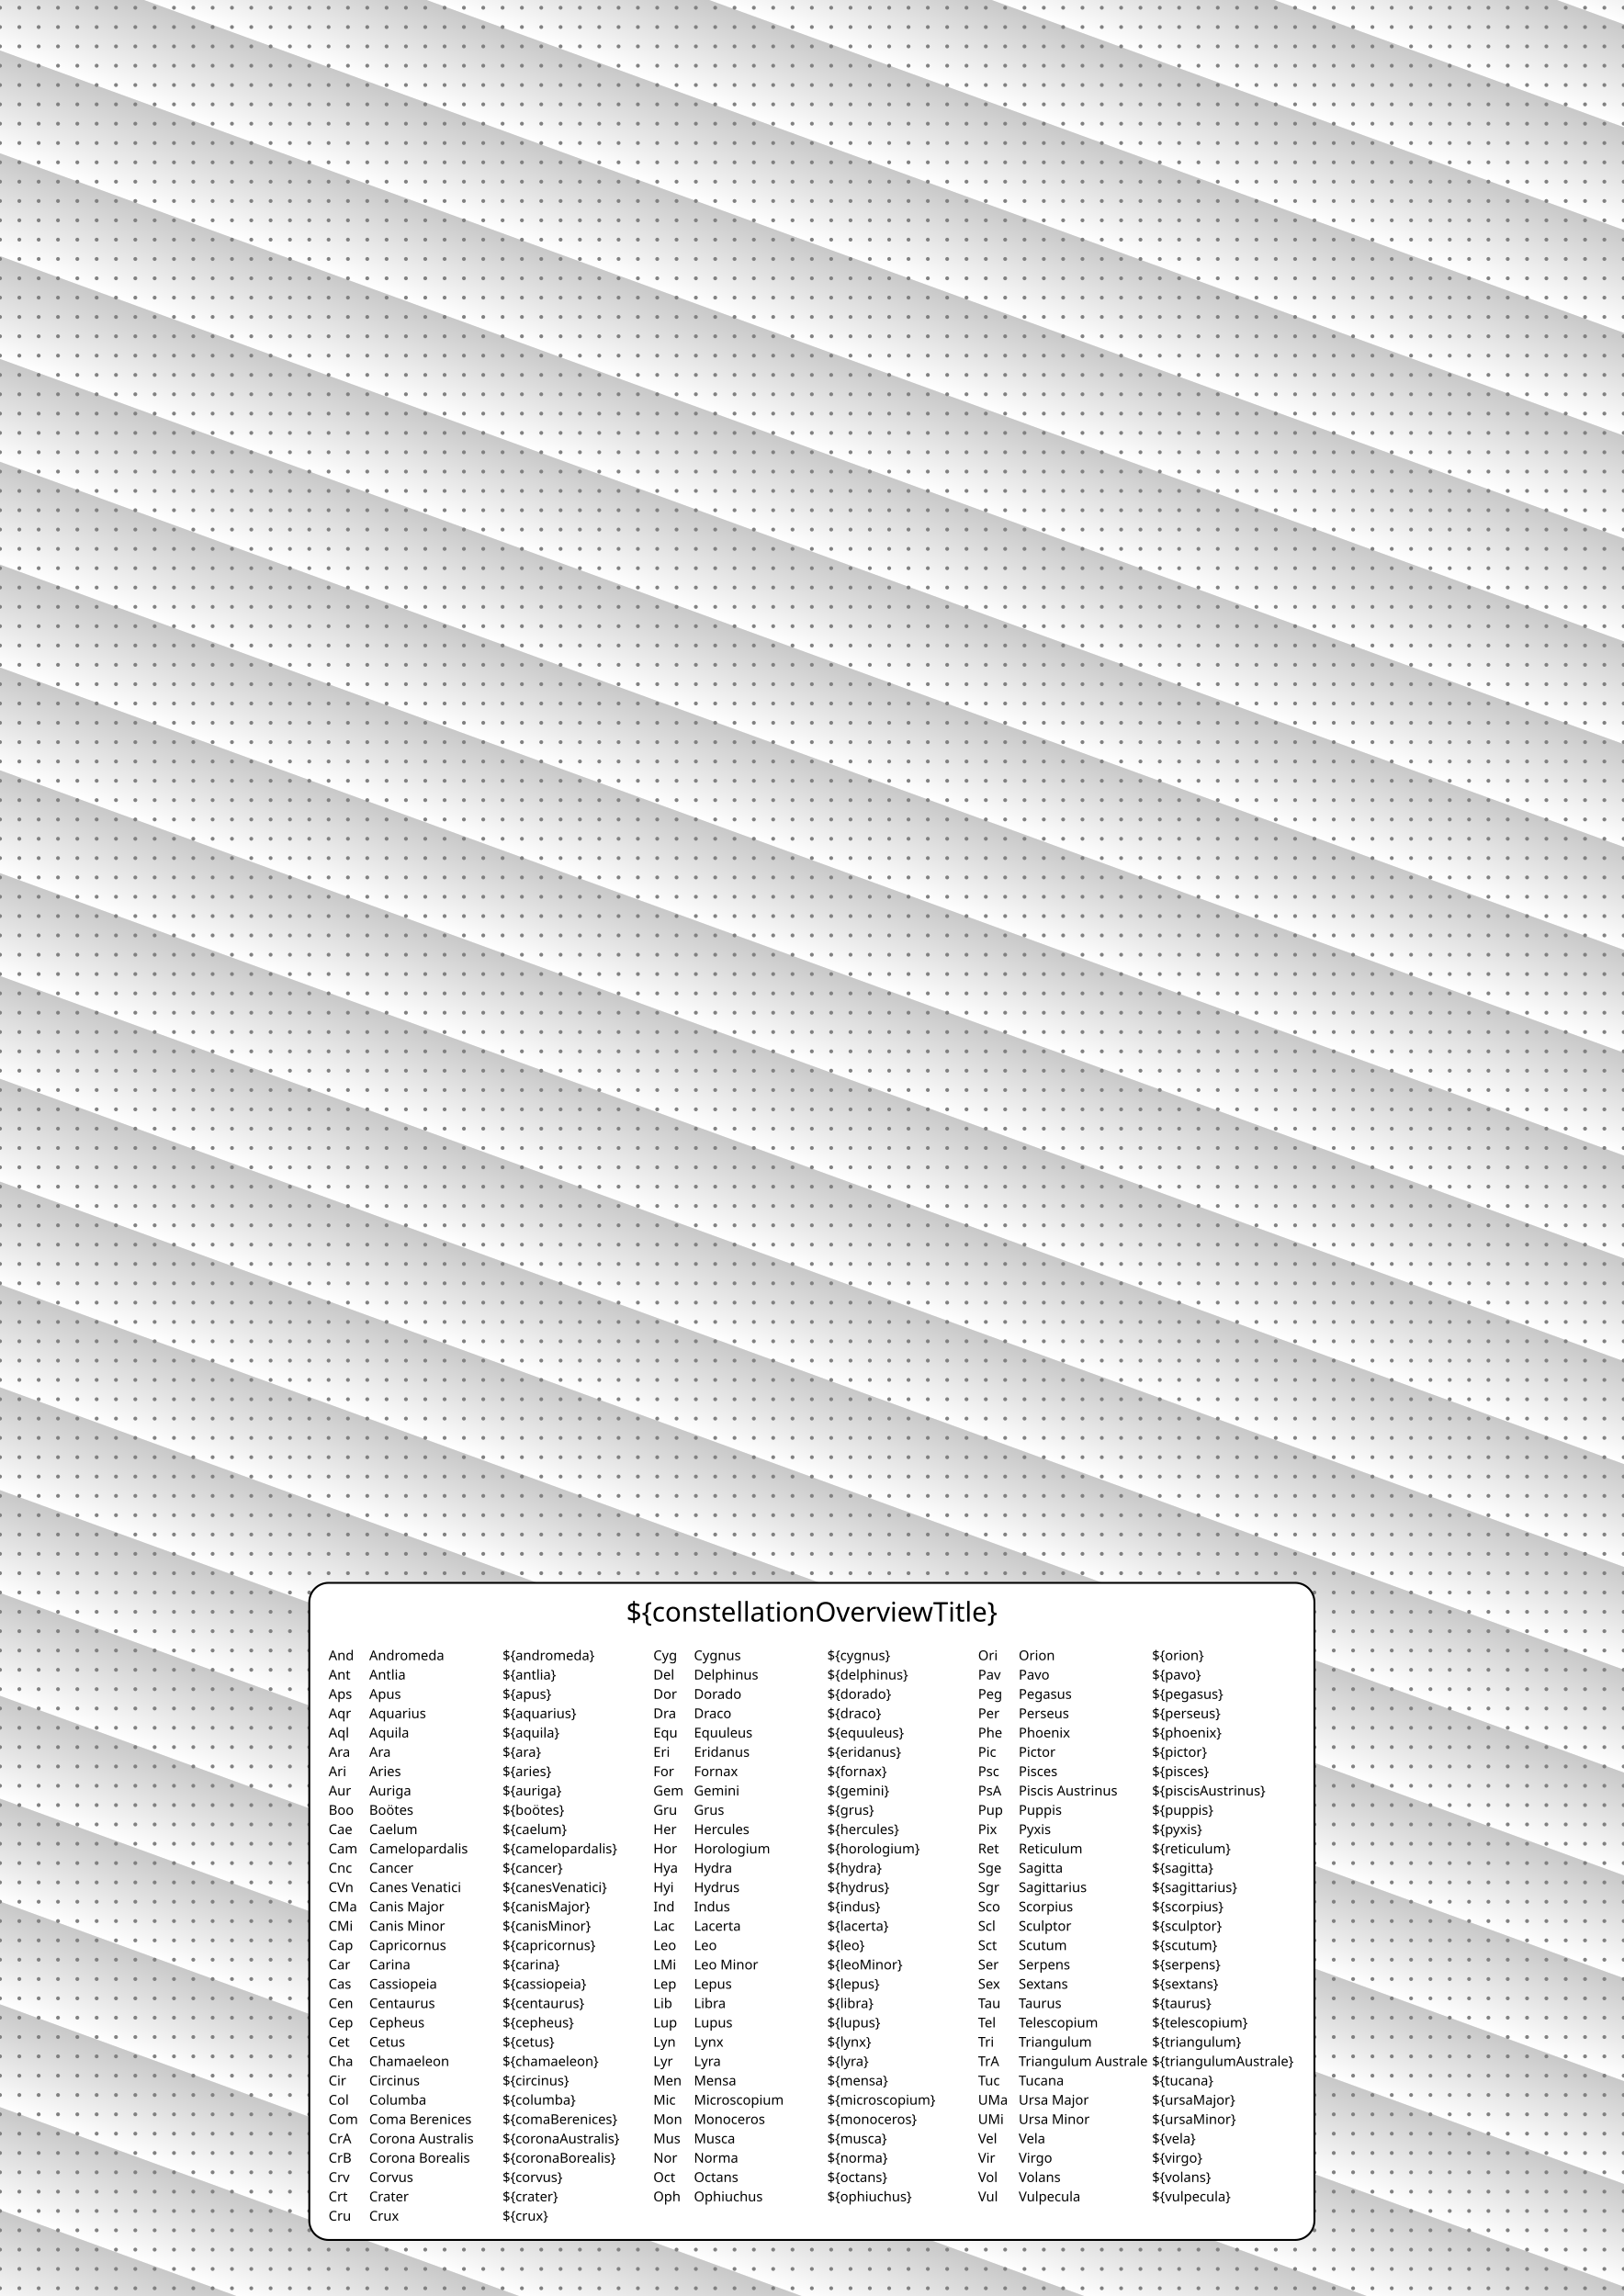
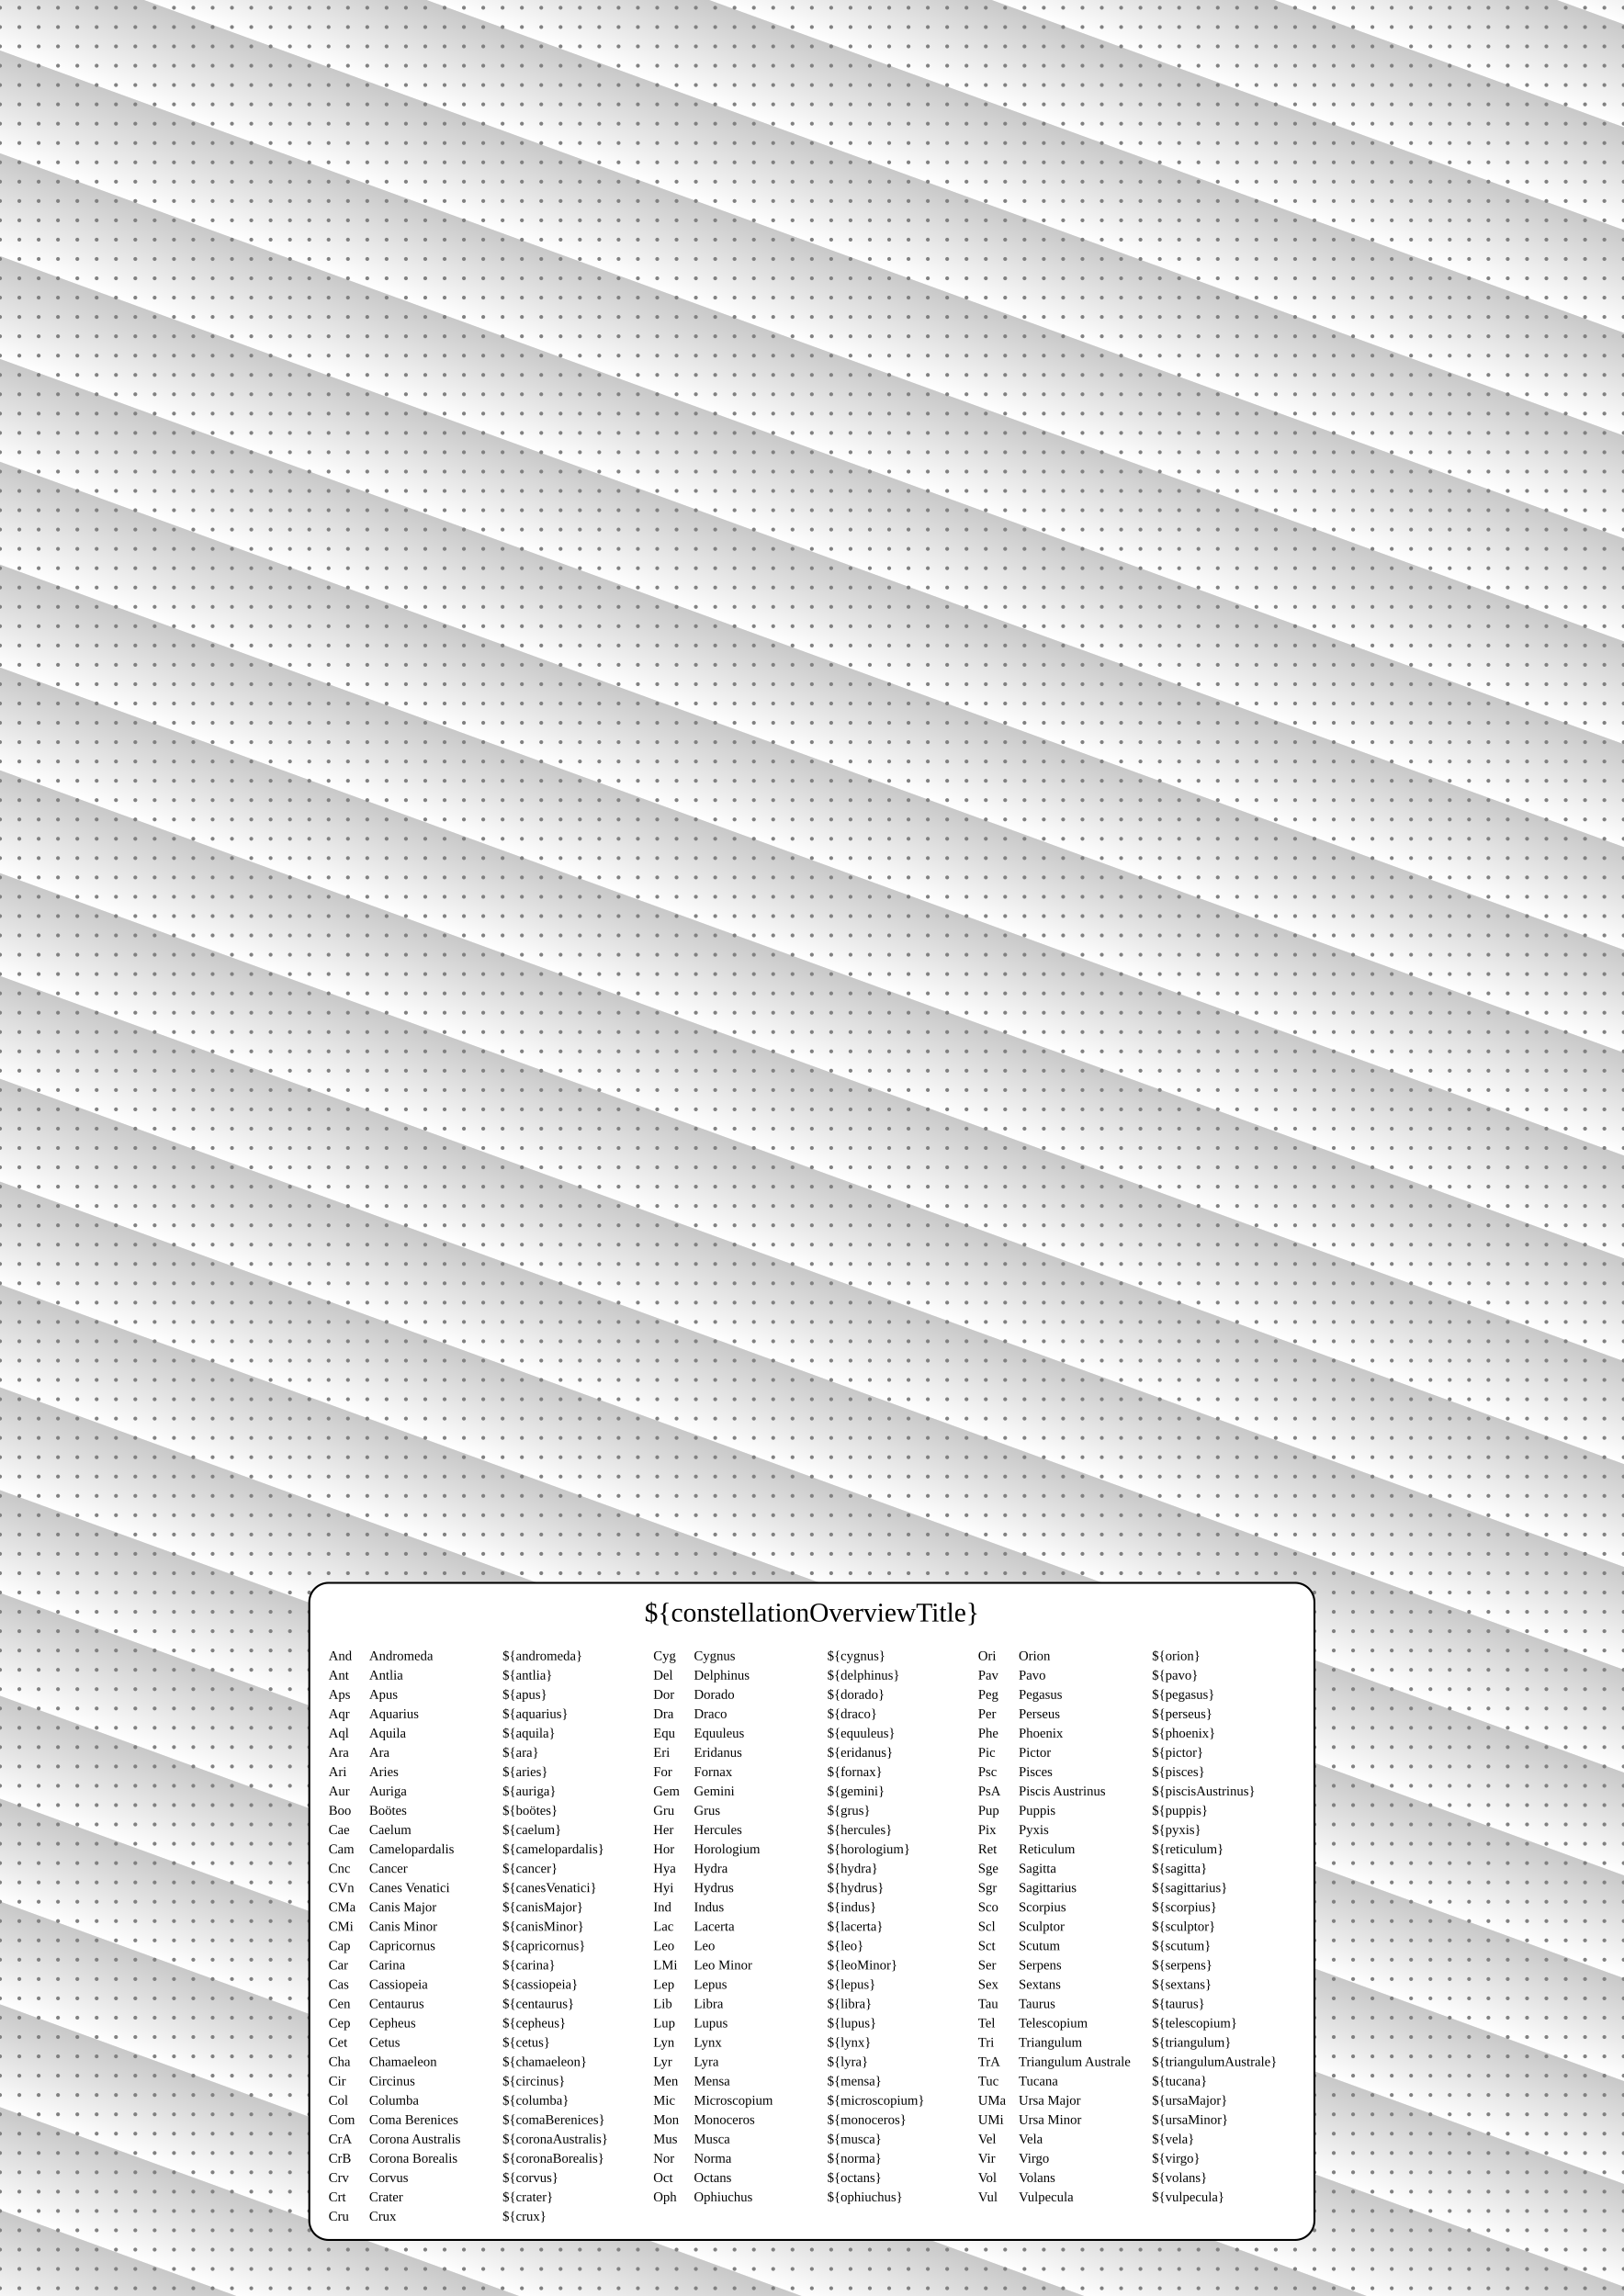
<svg xmlns="http://www.w3.org/2000/svg" xmlns:xlink="http://www.w3.org/1999/xlink" version="1.1" x="0" y="0" width="210mm" height="297mm" viewBox="0 0 840 1180">
  <defs>
    <style type="text/css" xml:space="preserve">
            
-             @font-face {font-family: "${print.droid-sans.name}"; src: url(${print.droid-sans});}
+             ${droid-sans.font-face}
            svg {
                margin: auto;
                background: white;
-                 font-family: "${print.droid-sans.name}";
+                 font-family: ${droid-sans.font-family};
            }
            .mapBackground {
                fill: #003264;
            }
            .dialMonthsTick {
                fill: none;
                stroke: white;
                stroke-width: 2;
            }
            .dialMonthsLabelMajor {
                font-size: 18px;
                fill: white;
                text-anchor: middle;
            } 
            .dialMonthsLabelMinor {
                font-size: 10px;
                fill: white;
                text-anchor: middle;
            }
            .coordLabelRa {
                font-size: 9px;
                fill: #2abacf;
                text-anchor: start;
            }
            .coordLabelDec {
                font-size: 9px;
                fill: #2abacf;
                text-anchor: end;
            }
            .constellationNames {
                fill: white;
                font-size: 9px;
                text-anchor: middle;
            }
            .constellationNamesPath {
                fill: none;
                stroke: none;
            }
            .constellationBoundaries {
                fill: none;
                stroke-width: 1;
                stroke: gray;
                stroke-dasharray: 5 3;
            }
            .constellationLines {
                fill: none;
                stroke-width: 1.2;
                stroke: #9a9a9a;
            }
            .ecliptic {
                fill: none;
                stroke-width: 0.7;
                stroke: #2abacf;
            }
            .coords {
                fill: none;
                stroke-width: 0.7;
                stroke: gray;
            }
            .milkyWayBright {
                fill: #194682;
                stroke: none;
            }
            .milkyWayDark {
                fill: #0A3C73;
                stroke: none;
            }
            .constellationOverview {
                font-size: 14px;
                text-anchor: middle;
            }
            .constellations {
                font-size: 7px;
            }
            .pinMark {
                stroke: orange;
                stroke-width: 1;
                stroke-linecap: round;
            }
            .star {
                stroke-linecap: round;
                stroke: yellow;
            }
            .level0 {
                stroke-width: 8;
            }
            .level1 {
                stroke-width: 7;
            }
            .level2 {
                stroke-width: 6;
            }
            .level3 {
                stroke-width: 5;
            }
            .level4 {
                stroke-width: 4;
            }
            .level5 {
                stroke-width: 3;
            }
            .level6 {
                stroke-width: 2;
            }
            .level7 {
                stroke-width: 1;
            }
            #guideBackground {
                fill: white;
                stroke: black;
                stroke-width: 1;
            }
            
        </style>
    <path id="dialMonthsLabelMajorPath" d="" />
    <path id="dialMonthsLabelMinorPath" d="" />
    <g id="coordLabelPaths" />
    <linearGradient id="grey" x1="0%" y1="0%" x2="0%" y2="100%">
      <stop offset="0%" style="stop-color:rgb(200,200,200);stop-opacity:1" />
      <stop offset="100%" style="stop-color:rgb(255,255,255);stop-opacity:1" />
    </linearGradient>
    <rect id="rect" x="-500" y="0" width="2000" height="50" fill="url(#grey)" />
    <path id="dottedLine" d="M0 0L1180 0" stroke-dasharray="0 10" stroke-width="2" stroke="grey" stroke-linecap="round" fill="none" />
    <g id="dottedGroup">
      <use x="0" y="0" xlink:href="#dottedLine" />
      <use x="0" y="10" xlink:href="#dottedLine" />
      <use x="0" y="20" xlink:href="#dottedLine" />
      <use x="0" y="30" xlink:href="#dottedLine" />
      <use x="0" y="40" xlink:href="#dottedLine" />
      <use x="0" y="50" xlink:href="#dottedLine" />
      <use x="0" y="60" xlink:href="#dottedLine" />
      <use x="0" y="70" xlink:href="#dottedLine" />
      <use x="0" y="80" xlink:href="#dottedLine" />
      <use x="0" y="90" xlink:href="#dottedLine" />
    </g>
    <g id="dottedBlock">
      <use x="0" y="0" xlink:href="#dottedGroup" />
      <use x="0" y="100" xlink:href="#dottedGroup" />
      <use x="0" y="200" xlink:href="#dottedGroup" />
      <use x="0" y="300" xlink:href="#dottedGroup" />
      <use x="0" y="400" xlink:href="#dottedGroup" />
    </g>
    <g id="dottedBackground">
      <use x="0" y="0" xlink:href="#dottedBlock" />
      <use x="0" y="500" xlink:href="#dottedBlock" />
      <use x="0" y="1000" xlink:href="#dottedBlock" />
    </g>
  </defs>
  <g transform="rotate(20, 420, 590)">
    <use x="0" y="-150" xlink:href="#rect" />
    <use x="0" y="-100" xlink:href="#rect" />
    <use x="0" y="-50" xlink:href="#rect" />
    <use x="0" y="0" xlink:href="#rect" />
    <use x="0" y="50" xlink:href="#rect" />
    <use x="0" y="100" xlink:href="#rect" />
    <use x="0" y="150" xlink:href="#rect" />
    <use x="0" y="200" xlink:href="#rect" />
    <use x="0" y="250" xlink:href="#rect" />
    <use x="0" y="300" xlink:href="#rect" />
    <use x="0" y="350" xlink:href="#rect" />
    <use x="0" y="400" xlink:href="#rect" />
    <use x="0" y="450" xlink:href="#rect" />
    <use x="0" y="500" xlink:href="#rect" />
    <use x="0" y="550" xlink:href="#rect" />
    <use x="0" y="600" xlink:href="#rect" />
    <use x="0" y="650" xlink:href="#rect" />
    <use x="0" y="700" xlink:href="#rect" />
    <use x="0" y="750" xlink:href="#rect" />
    <use x="0" y="800" xlink:href="#rect" />
    <use x="0" y="850" xlink:href="#rect" />
    <use x="0" y="900" xlink:href="#rect" />
    <use x="0" y="950" xlink:href="#rect" />
    <use x="0" y="1000" xlink:href="#rect" />
    <use x="0" y="1050" xlink:href="#rect" />
    <use x="0" y="1100" xlink:href="#rect" />
    <use x="0" y="1150" xlink:href="#rect" />
    <use x="0" y="1200" xlink:href="#rect" />
    <use x="0" y="1250" xlink:href="#rect" />
    <use x="0" y="1300" xlink:href="#rect" />
  </g>
  <use x="0" y="0" xlink:href="#dottedBackground" />
  <g id="contentGenerated" transform="translate(420, 410) scale(0.92, 0.92)">
    <g id="wheel" />
    <g id="pinMark" />
  </g>
  <g transform="translate(160, 815)">
    <rect id="guideBackground" rx="10" ry="10" width="520" height="340" />
  </g>
  <g transform="translate(170, 835)">
    <g transform="translate(250, 0)">
      <text class="constellationOverview">${constellationOverviewTitle}</text>
    </g>
    <g transform="translate(0, 20)">
      <g>
        <text class="constellations">
          <tspan x="0">And</tspan>
          <tspan x="0" dy="10">Ant</tspan>
          <tspan x="0" dy="10">Aps</tspan>
          <tspan x="0" dy="10">Aqr</tspan>
          <tspan x="0" dy="10">Aql</tspan>
          <tspan x="0" dy="10">Ara</tspan>
          <tspan x="0" dy="10">Ari</tspan>
          <tspan x="0" dy="10">Aur</tspan>
          <tspan x="0" dy="10">Boo</tspan>
          <tspan x="0" dy="10">Cae</tspan>
          <tspan x="0" dy="10">Cam</tspan>
          <tspan x="0" dy="10">Cnc</tspan>
          <tspan x="0" dy="10">CVn</tspan>
          <tspan x="0" dy="10">CMa</tspan>
          <tspan x="0" dy="10">CMi</tspan>
          <tspan x="0" dy="10">Cap</tspan>
          <tspan x="0" dy="10">Car</tspan>
          <tspan x="0" dy="10">Cas</tspan>
          <tspan x="0" dy="10">Cen</tspan>
          <tspan x="0" dy="10">Cep</tspan>
          <tspan x="0" dy="10">Cet</tspan>
          <tspan x="0" dy="10">Cha</tspan>
          <tspan x="0" dy="10">Cir</tspan>
          <tspan x="0" dy="10">Col</tspan>
          <tspan x="0" dy="10">Com</tspan>
          <tspan x="0" dy="10">CrA</tspan>
          <tspan x="0" dy="10">CrB</tspan>
          <tspan x="0" dy="10">Crv</tspan>
          <tspan x="0" dy="10">Crt</tspan>
          <tspan x="0" dy="10">Cru</tspan>
        </text>
      </g>
      <g transform="translate(21, 0)">
        <text class="constellations">
          <tspan x="0">Andromeda</tspan>
          <tspan x="0" dy="10">Antlia</tspan>
          <tspan x="0" dy="10">Apus</tspan>
          <tspan x="0" dy="10">Aquarius</tspan>
          <tspan x="0" dy="10">Aquila</tspan>
          <tspan x="0" dy="10">Ara</tspan>
          <tspan x="0" dy="10">Aries</tspan>
          <tspan x="0" dy="10">Auriga</tspan>
          <tspan x="0" dy="10">Boötes</tspan>
          <tspan x="0" dy="10">Caelum</tspan>
          <tspan x="0" dy="10">Camelopardalis</tspan>
          <tspan x="0" dy="10">Cancer</tspan>
          <tspan x="0" dy="10">Canes Venatici</tspan>
          <tspan x="0" dy="10">Canis Major</tspan>
          <tspan x="0" dy="10">Canis Minor</tspan>
          <tspan x="0" dy="10">Capricornus</tspan>
          <tspan x="0" dy="10">Carina</tspan>
          <tspan x="0" dy="10">Cassiopeia</tspan>
          <tspan x="0" dy="10">Centaurus</tspan>
          <tspan x="0" dy="10">Cepheus</tspan>
          <tspan x="0" dy="10">Cetus</tspan>
          <tspan x="0" dy="10">Chamaeleon</tspan>
          <tspan x="0" dy="10">Circinus</tspan>
          <tspan x="0" dy="10">Columba</tspan>
          <tspan x="0" dy="10">Coma Berenices</tspan>
          <tspan x="0" dy="10">Corona Australis</tspan>
          <tspan x="0" dy="10">Corona Borealis</tspan>
          <tspan x="0" dy="10">Corvus</tspan>
          <tspan x="0" dy="10">Crater</tspan>
          <tspan x="0" dy="10">Crux</tspan>
        </text>
      </g>
      <g transform="translate(90, 0)">
        <text class="constellations">
          <tspan x="0">${andromeda}</tspan>
          <tspan x="0" dy="10">${antlia}</tspan>
          <tspan x="0" dy="10">${apus}</tspan>
          <tspan x="0" dy="10">${aquarius}</tspan>
          <tspan x="0" dy="10">${aquila}</tspan>
          <tspan x="0" dy="10">${ara}</tspan>
          <tspan x="0" dy="10">${aries}</tspan>
          <tspan x="0" dy="10">${auriga}</tspan>
          <tspan x="0" dy="10">${boötes}</tspan>
          <tspan x="0" dy="10">${caelum}</tspan>
          <tspan x="0" dy="10">${camelopardalis}</tspan>
          <tspan x="0" dy="10">${cancer}</tspan>
          <tspan x="0" dy="10">${canesVenatici}</tspan>
          <tspan x="0" dy="10">${canisMajor}</tspan>
          <tspan x="0" dy="10">${canisMinor}</tspan>
          <tspan x="0" dy="10">${capricornus}</tspan>
          <tspan x="0" dy="10">${carina}</tspan>
          <tspan x="0" dy="10">${cassiopeia}</tspan>
          <tspan x="0" dy="10">${centaurus}</tspan>
          <tspan x="0" dy="10">${cepheus}</tspan>
          <tspan x="0" dy="10">${cetus}</tspan>
          <tspan x="0" dy="10">${chamaeleon}</tspan>
          <tspan x="0" dy="10">${circinus}</tspan>
          <tspan x="0" dy="10">${columba}</tspan>
          <tspan x="0" dy="10">${comaBerenices}</tspan>
          <tspan x="0" dy="10">${coronaAustralis}</tspan>
          <tspan x="0" dy="10">${coronaBorealis}</tspan>
          <tspan x="0" dy="10">${corvus}</tspan>
          <tspan x="0" dy="10">${crater}</tspan>
          <tspan x="0" dy="10">${crux}</tspan>
        </text>
      </g>
      <g transform="translate(168, 0)">
        <text class="constellations">
          <tspan x="0">Cyg</tspan>
          <tspan x="0" dy="10">Del</tspan>
          <tspan x="0" dy="10">Dor</tspan>
          <tspan x="0" dy="10">Dra</tspan>
          <tspan x="0" dy="10">Equ</tspan>
          <tspan x="0" dy="10">Eri</tspan>
          <tspan x="0" dy="10">For</tspan>
          <tspan x="0" dy="10">Gem</tspan>
          <tspan x="0" dy="10">Gru</tspan>
          <tspan x="0" dy="10">Her</tspan>
          <tspan x="0" dy="10">Hor</tspan>
          <tspan x="0" dy="10">Hya</tspan>
          <tspan x="0" dy="10">Hyi</tspan>
          <tspan x="0" dy="10">Ind</tspan>
          <tspan x="0" dy="10">Lac</tspan>
          <tspan x="0" dy="10">Leo</tspan>
          <tspan x="0" dy="10">LMi</tspan>
          <tspan x="0" dy="10">Lep</tspan>
          <tspan x="0" dy="10">Lib</tspan>
          <tspan x="0" dy="10">Lup</tspan>
          <tspan x="0" dy="10">Lyn</tspan>
          <tspan x="0" dy="10">Lyr</tspan>
          <tspan x="0" dy="10">Men</tspan>
          <tspan x="0" dy="10">Mic</tspan>
          <tspan x="0" dy="10">Mon</tspan>
          <tspan x="0" dy="10">Mus</tspan>
          <tspan x="0" dy="10">Nor</tspan>
          <tspan x="0" dy="10">Oct</tspan>
          <tspan x="0" dy="10">Oph</tspan>
        </text>
      </g>
      <g transform="translate(189, 0)">
        <text class="constellations">
          <tspan x="0">Cygnus</tspan>
          <tspan x="0" dy="10">Delphinus</tspan>
          <tspan x="0" dy="10">Dorado</tspan>
          <tspan x="0" dy="10">Draco</tspan>
          <tspan x="0" dy="10">Equuleus</tspan>
          <tspan x="0" dy="10">Eridanus</tspan>
          <tspan x="0" dy="10">Fornax</tspan>
          <tspan x="0" dy="10">Gemini</tspan>
          <tspan x="0" dy="10">Grus</tspan>
          <tspan x="0" dy="10">Hercules</tspan>
          <tspan x="0" dy="10">Horologium</tspan>
          <tspan x="0" dy="10">Hydra</tspan>
          <tspan x="0" dy="10">Hydrus</tspan>
          <tspan x="0" dy="10">Indus</tspan>
          <tspan x="0" dy="10">Lacerta</tspan>
          <tspan x="0" dy="10">Leo</tspan>
          <tspan x="0" dy="10">Leo Minor</tspan>
          <tspan x="0" dy="10">Lepus</tspan>
          <tspan x="0" dy="10">Libra</tspan>
          <tspan x="0" dy="10">Lupus</tspan>
          <tspan x="0" dy="10">Lynx</tspan>
          <tspan x="0" dy="10">Lyra</tspan>
          <tspan x="0" dy="10">Mensa</tspan>
          <tspan x="0" dy="10">Microscopium</tspan>
          <tspan x="0" dy="10">Monoceros</tspan>
          <tspan x="0" dy="10">Musca</tspan>
          <tspan x="0" dy="10">Norma</tspan>
          <tspan x="0" dy="10">Octans</tspan>
          <tspan x="0" dy="10">Ophiuchus</tspan>
        </text>
      </g>
      <g transform="translate(258, 0)">
        <text class="constellations">
          <tspan x="0">${cygnus}</tspan>
          <tspan x="0" dy="10">${delphinus}</tspan>
          <tspan x="0" dy="10">${dorado}</tspan>
          <tspan x="0" dy="10">${draco}</tspan>
          <tspan x="0" dy="10">${equuleus}</tspan>
          <tspan x="0" dy="10">${eridanus}</tspan>
          <tspan x="0" dy="10">${fornax}</tspan>
          <tspan x="0" dy="10">${gemini}</tspan>
          <tspan x="0" dy="10">${grus}</tspan>
          <tspan x="0" dy="10">${hercules}</tspan>
          <tspan x="0" dy="10">${horologium}</tspan>
          <tspan x="0" dy="10">${hydra}</tspan>
          <tspan x="0" dy="10">${hydrus}</tspan>
          <tspan x="0" dy="10">${indus}</tspan>
          <tspan x="0" dy="10">${lacerta}</tspan>
          <tspan x="0" dy="10">${leo}</tspan>
          <tspan x="0" dy="10">${leoMinor}</tspan>
          <tspan x="0" dy="10">${lepus}</tspan>
          <tspan x="0" dy="10">${libra}</tspan>
          <tspan x="0" dy="10">${lupus}</tspan>
          <tspan x="0" dy="10">${lynx}</tspan>
          <tspan x="0" dy="10">${lyra}</tspan>
          <tspan x="0" dy="10">${mensa}</tspan>
          <tspan x="0" dy="10">${microscopium}</tspan>
          <tspan x="0" dy="10">${monoceros}</tspan>
          <tspan x="0" dy="10">${musca}</tspan>
          <tspan x="0" dy="10">${norma}</tspan>
          <tspan x="0" dy="10">${octans}</tspan>
          <tspan x="0" dy="10">${ophiuchus}</tspan>
        </text>
      </g>
      <g transform="translate(336, 0)">
        <text class="constellations">
          <tspan x="0">Ori</tspan>
          <tspan x="0" dy="10">Pav</tspan>
          <tspan x="0" dy="10">Peg</tspan>
          <tspan x="0" dy="10">Per</tspan>
          <tspan x="0" dy="10">Phe</tspan>
          <tspan x="0" dy="10">Pic</tspan>
          <tspan x="0" dy="10">Psc</tspan>
          <tspan x="0" dy="10">PsA</tspan>
          <tspan x="0" dy="10">Pup</tspan>
          <tspan x="0" dy="10">Pix</tspan>
          <tspan x="0" dy="10">Ret</tspan>
          <tspan x="0" dy="10">Sge</tspan>
          <tspan x="0" dy="10">Sgr</tspan>
          <tspan x="0" dy="10">Sco</tspan>
          <tspan x="0" dy="10">Scl</tspan>
          <tspan x="0" dy="10">Sct</tspan>
          <tspan x="0" dy="10">Ser</tspan>
          <tspan x="0" dy="10">Sex</tspan>
          <tspan x="0" dy="10">Tau</tspan>
          <tspan x="0" dy="10">Tel</tspan>
          <tspan x="0" dy="10">Tri</tspan>
          <tspan x="0" dy="10">TrA</tspan>
          <tspan x="0" dy="10">Tuc</tspan>
          <tspan x="0" dy="10">UMa</tspan>
          <tspan x="0" dy="10">UMi</tspan>
          <tspan x="0" dy="10">Vel</tspan>
          <tspan x="0" dy="10">Vir</tspan>
          <tspan x="0" dy="10">Vol</tspan>
          <tspan x="0" dy="10">Vul</tspan>
        </text>
      </g>
      <g transform="translate(357, 0)">
        <text class="constellations">
          <tspan x="0">Orion</tspan>
          <tspan x="0" dy="10">Pavo</tspan>
          <tspan x="0" dy="10">Pegasus</tspan>
          <tspan x="0" dy="10">Perseus</tspan>
          <tspan x="0" dy="10">Phoenix</tspan>
          <tspan x="0" dy="10">Pictor</tspan>
          <tspan x="0" dy="10">Pisces</tspan>
          <tspan x="0" dy="10">Piscis Austrinus</tspan>
          <tspan x="0" dy="10">Puppis</tspan>
          <tspan x="0" dy="10">Pyxis</tspan>
          <tspan x="0" dy="10">Reticulum</tspan>
          <tspan x="0" dy="10">Sagitta</tspan>
          <tspan x="0" dy="10">Sagittarius</tspan>
          <tspan x="0" dy="10">Scorpius</tspan>
          <tspan x="0" dy="10">Sculptor</tspan>
          <tspan x="0" dy="10">Scutum</tspan>
          <tspan x="0" dy="10">Serpens</tspan>
          <tspan x="0" dy="10">Sextans</tspan>
          <tspan x="0" dy="10">Taurus</tspan>
          <tspan x="0" dy="10">Telescopium</tspan>
          <tspan x="0" dy="10">Triangulum</tspan>
          <tspan x="0" dy="10">Triangulum Australe</tspan>
          <tspan x="0" dy="10">Tucana</tspan>
          <tspan x="0" dy="10">Ursa Major</tspan>
          <tspan x="0" dy="10">Ursa Minor</tspan>
          <tspan x="0" dy="10">Vela</tspan>
          <tspan x="0" dy="10">Virgo</tspan>
          <tspan x="0" dy="10">Volans</tspan>
          <tspan x="0" dy="10">Vulpecula</tspan>
        </text>
      </g>
      <g transform="translate(426, 0)">
        <text class="constellations">
          <tspan x="0">${orion}</tspan>
          <tspan x="0" dy="10">${pavo}</tspan>
          <tspan x="0" dy="10">${pegasus}</tspan>
          <tspan x="0" dy="10">${perseus}</tspan>
          <tspan x="0" dy="10">${phoenix}</tspan>
          <tspan x="0" dy="10">${pictor}</tspan>
          <tspan x="0" dy="10">${pisces}</tspan>
          <tspan x="0" dy="10">${piscisAustrinus}</tspan>
          <tspan x="0" dy="10">${puppis}</tspan>
          <tspan x="0" dy="10">${pyxis}</tspan>
          <tspan x="0" dy="10">${reticulum}</tspan>
          <tspan x="0" dy="10">${sagitta}</tspan>
          <tspan x="0" dy="10">${sagittarius}</tspan>
          <tspan x="0" dy="10">${scorpius}</tspan>
          <tspan x="0" dy="10">${sculptor}</tspan>
          <tspan x="0" dy="10">${scutum}</tspan>
          <tspan x="0" dy="10">${serpens}</tspan>
          <tspan x="0" dy="10">${sextans}</tspan>
          <tspan x="0" dy="10">${taurus}</tspan>
          <tspan x="0" dy="10">${telescopium}</tspan>
          <tspan x="0" dy="10">${triangulum}</tspan>
          <tspan x="0" dy="10">${triangulumAustrale}</tspan>
          <tspan x="0" dy="10">${tucana}</tspan>
          <tspan x="0" dy="10">${ursaMajor}</tspan>
          <tspan x="0" dy="10">${ursaMinor}</tspan>
          <tspan x="0" dy="10">${vela}</tspan>
          <tspan x="0" dy="10">${virgo}</tspan>
          <tspan x="0" dy="10">${volans}</tspan>
          <tspan x="0" dy="10">${vulpecula}</tspan>
        </text>
      </g>
    </g>
  </g>
</svg>
